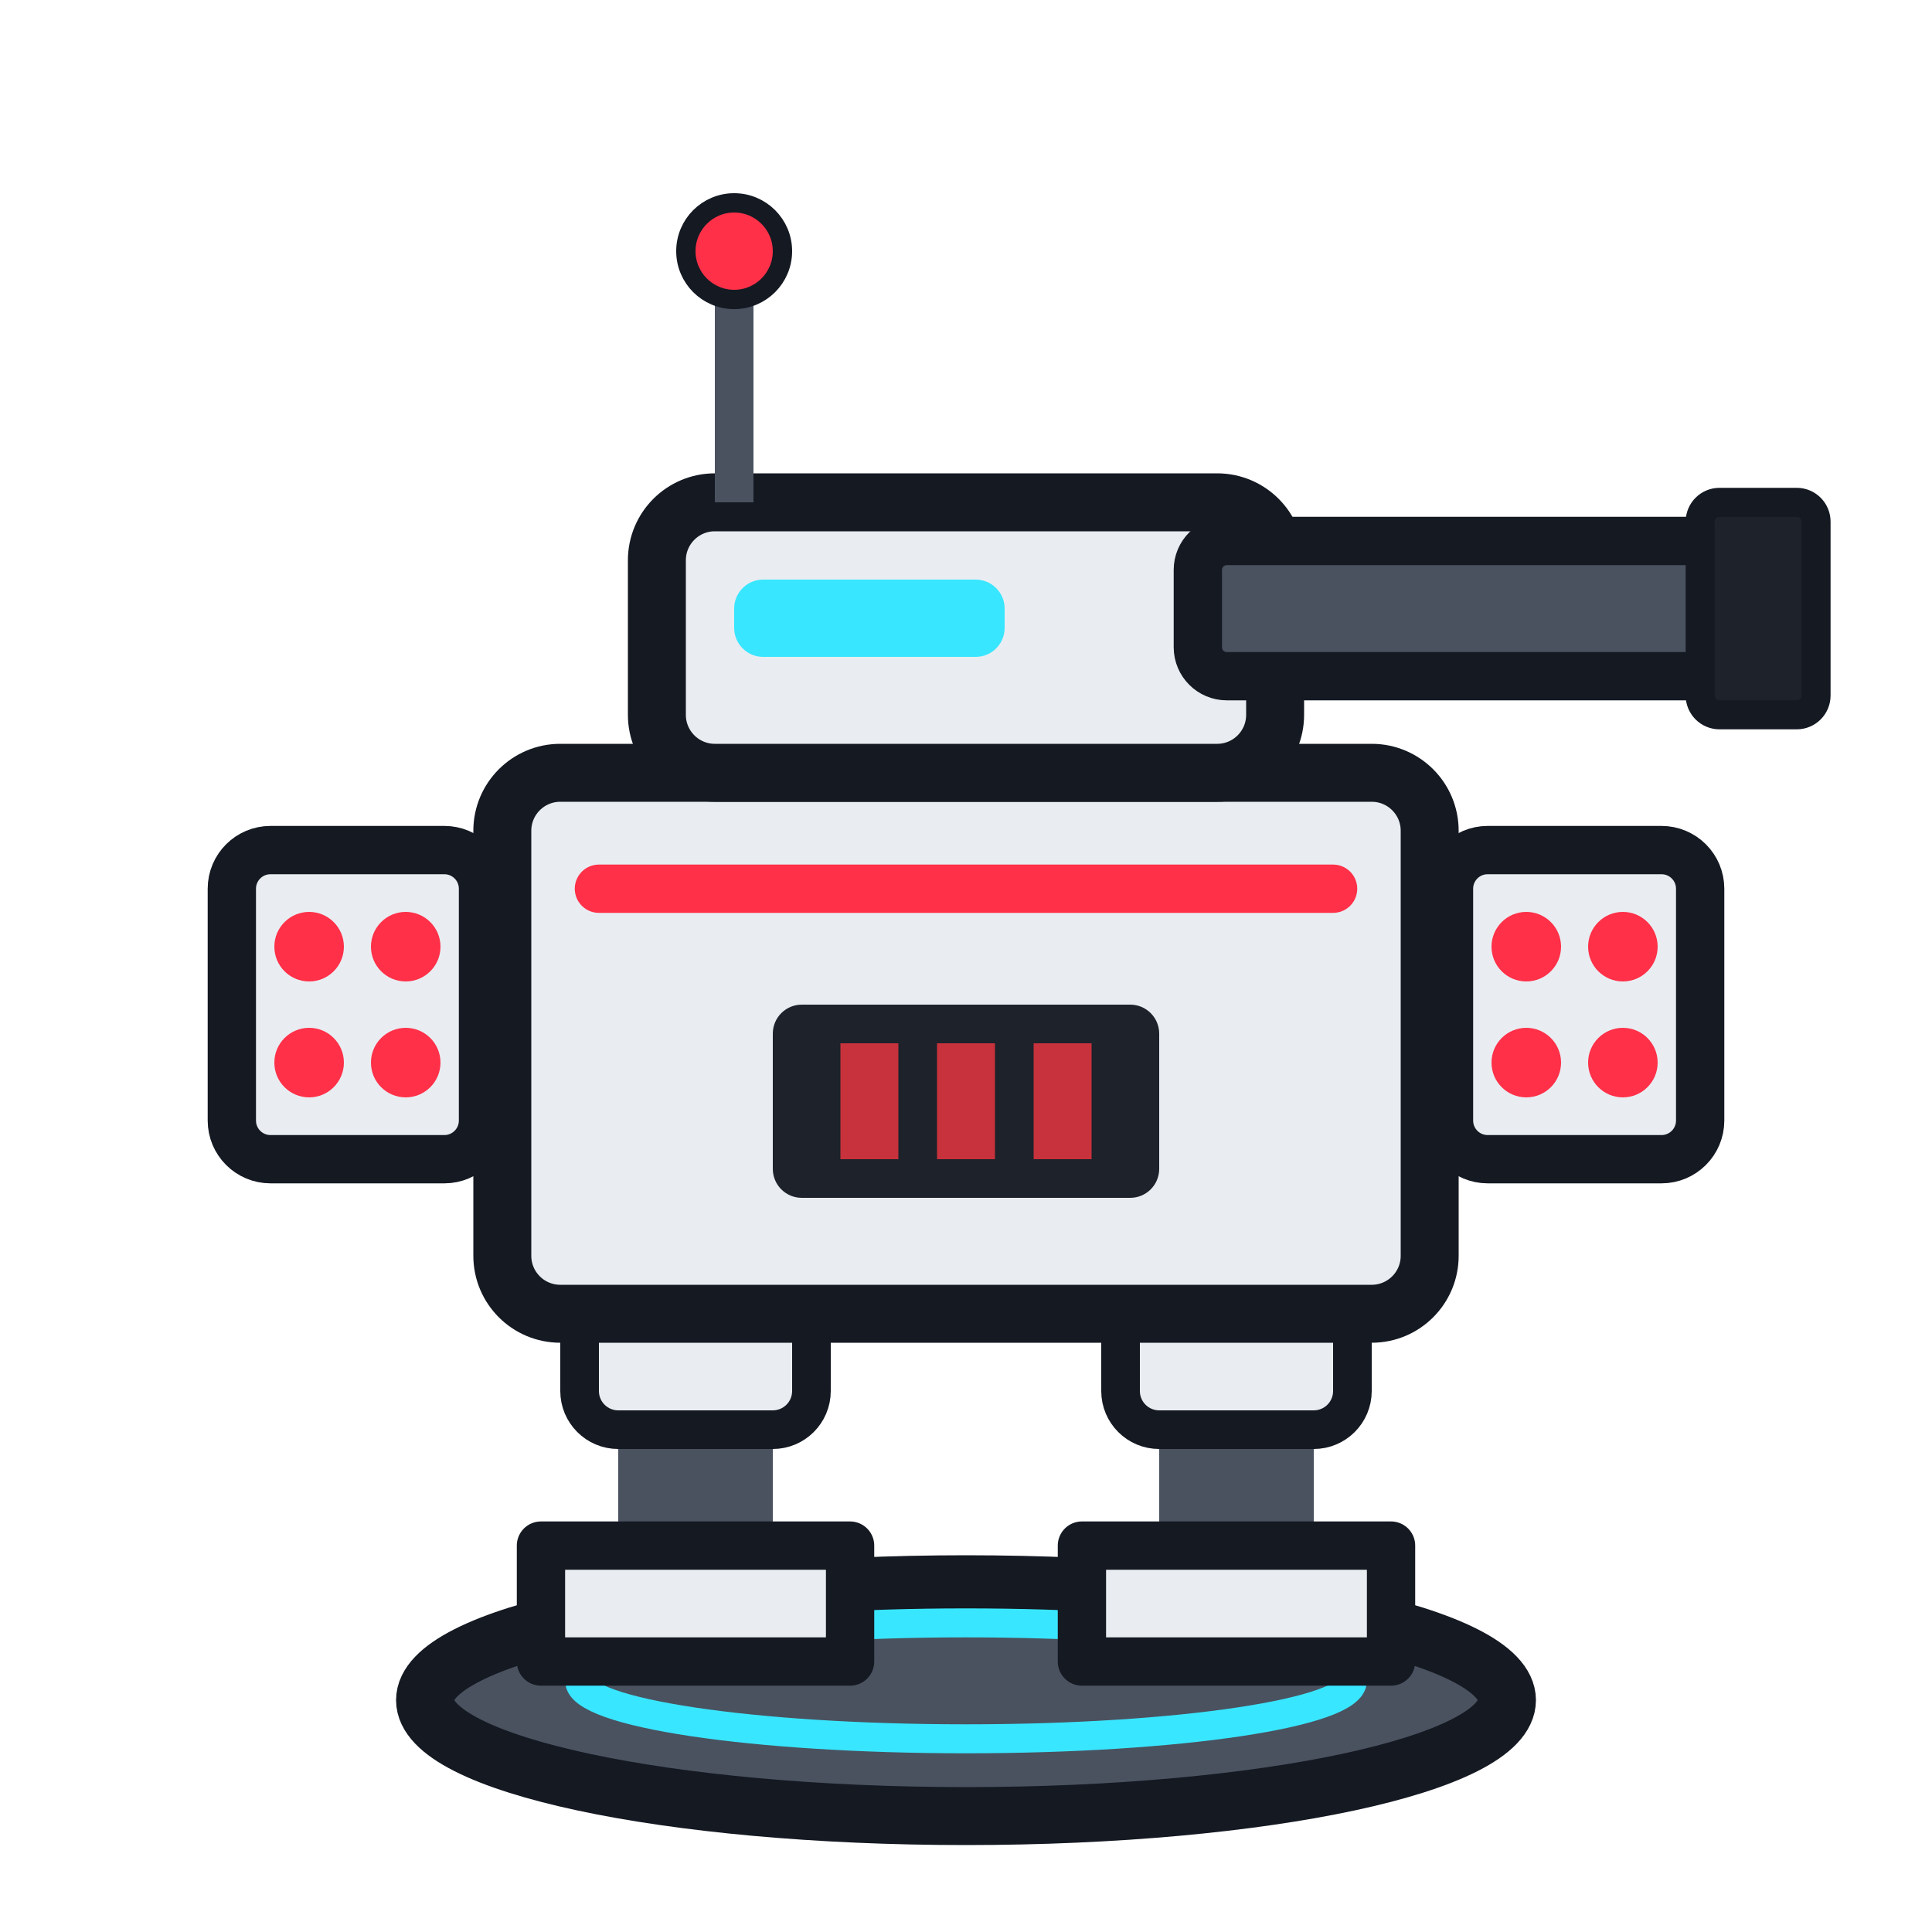
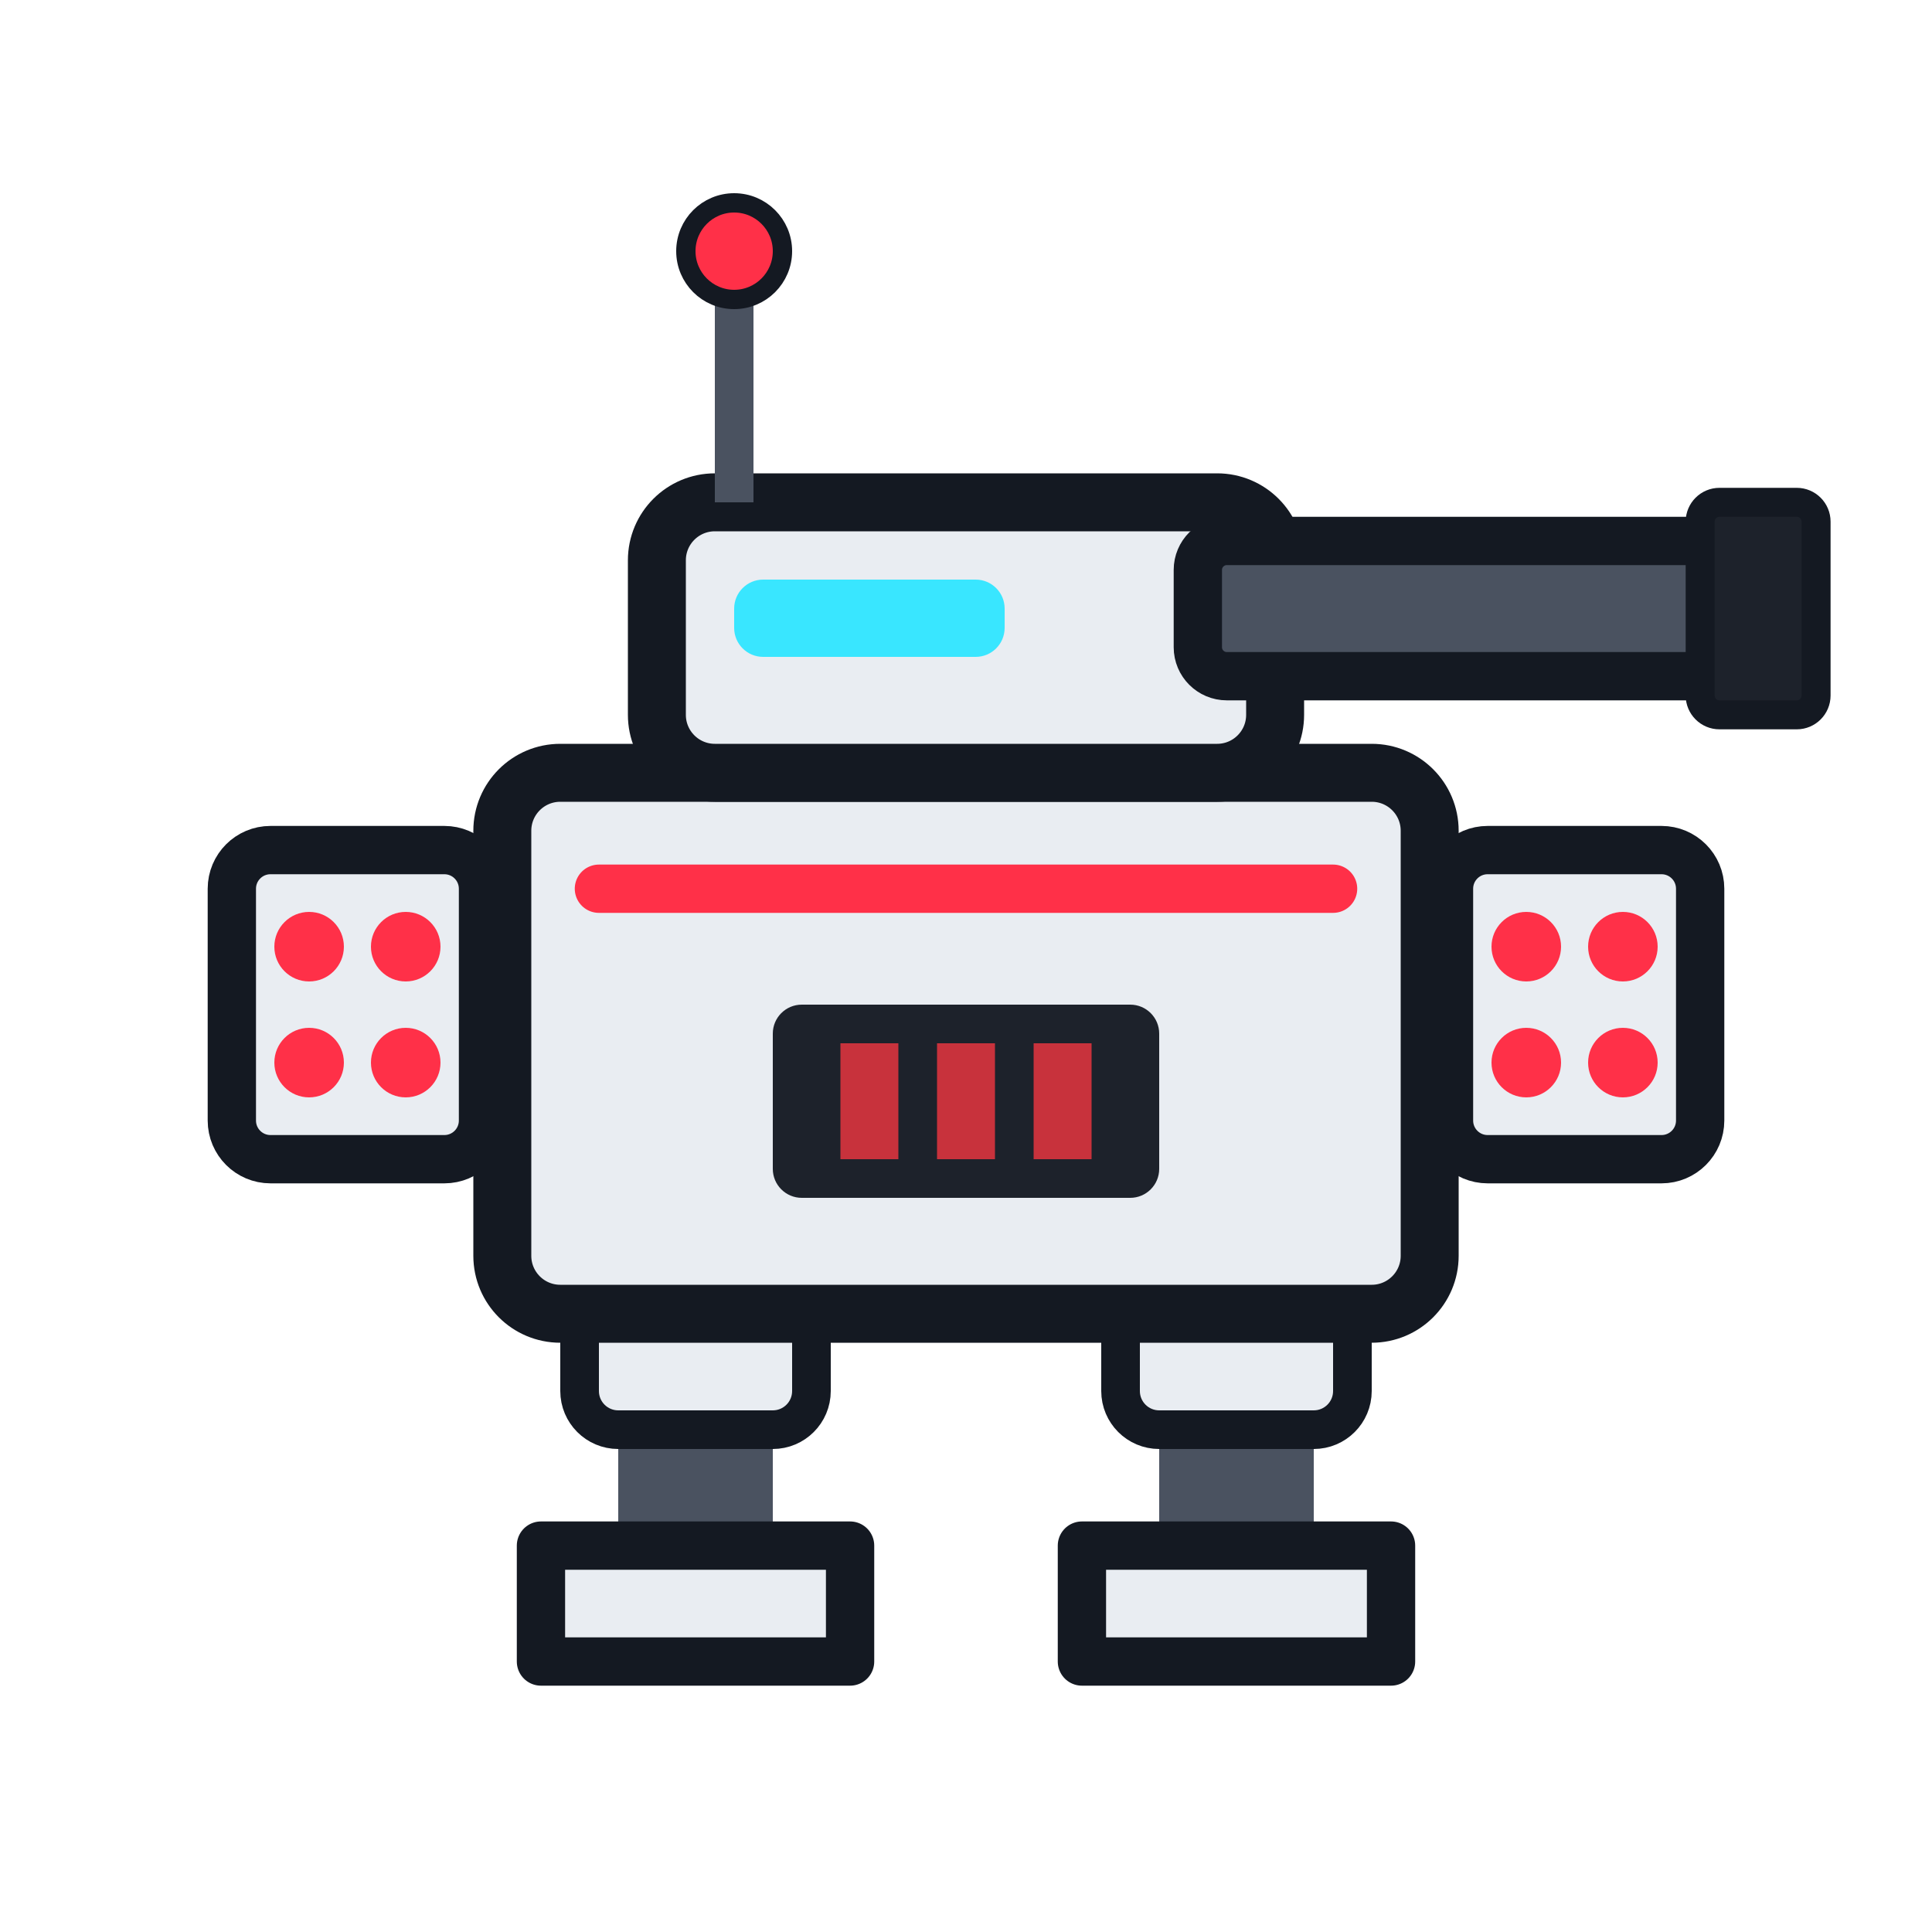
<svg xmlns="http://www.w3.org/2000/svg" viewBox="0 0 100 100">
-   <ellipse cx="50" cy="88" rx="28" ry="6" fill="#4a5260" stroke="#141922" stroke-width="3" />
-   <ellipse cx="50" cy="87" rx="20" ry="3" fill="none" stroke="#39e6ff" stroke-width="1.5" />
  <path d="M36 68 V80 M64 68 V80" stroke="#4a5260" stroke-width="8" />
  <path d="M28 86 V80 H44 V86 Z M56 86 V80 H72 V86 Z" fill="#e9edf2" stroke="#141922" stroke-width="2.5" stroke-linejoin="round" />
  <rect x="30" y="66" width="12" height="8" rx="2" fill="#e9edf2" stroke="#141922" stroke-width="2" />
  <rect x="58" y="66" width="12" height="8" rx="2" fill="#e9edf2" stroke="#141922" stroke-width="2" />
  <rect x="26" y="40" width="48" height="28" rx="3" fill="#e9edf2" stroke="#141922" stroke-width="3" />
  <path d="M31 46 H69" stroke="#ff3048" stroke-width="2.5" stroke-linecap="round" />
  <rect x="40" y="52" width="20" height="10" rx="1.5" fill="#1d222b" />
  <path d="M45 54 V60 M50 54 V60 M55 54 V60" stroke="#c8323c" stroke-width="3" />
  <rect x="12" y="44" width="13" height="16" rx="2" fill="#e9edf2" stroke="#141922" stroke-width="2.5" />
  <rect x="75" y="44" width="13" height="16" rx="2" fill="#e9edf2" stroke="#141922" stroke-width="2.5" />
  <circle cx="16" cy="49" r="1.8" fill="#ff3048" />
  <circle cx="21" cy="49" r="1.8" fill="#ff3048" />
  <circle cx="16" cy="55" r="1.8" fill="#ff3048" />
  <circle cx="21" cy="55" r="1.8" fill="#ff3048" />
  <circle cx="79" cy="49" r="1.8" fill="#ff3048" />
  <circle cx="84" cy="49" r="1.8" fill="#ff3048" />
  <circle cx="79" cy="55" r="1.8" fill="#ff3048" />
  <circle cx="84" cy="55" r="1.8" fill="#ff3048" />
  <rect x="34" y="26" width="32" height="14" rx="3" fill="#e9edf2" stroke="#141922" stroke-width="3" />
  <rect x="38" y="30" width="14" height="4" rx="1.5" fill="#39e6ff" />
  <rect x="62" y="28" width="28" height="7" rx="1.5" fill="#4a5260" stroke="#141922" stroke-width="2.5" />
  <rect x="88" y="26" width="6" height="11" rx="1" fill="#1d222b" stroke="#141922" stroke-width="1.5" />
  <path d="M38 26 V14" stroke="#4a5260" stroke-width="2" />
  <circle cx="38" cy="13" r="2.5" fill="#ff3048" stroke="#141922" stroke-width="1" />
</svg>
